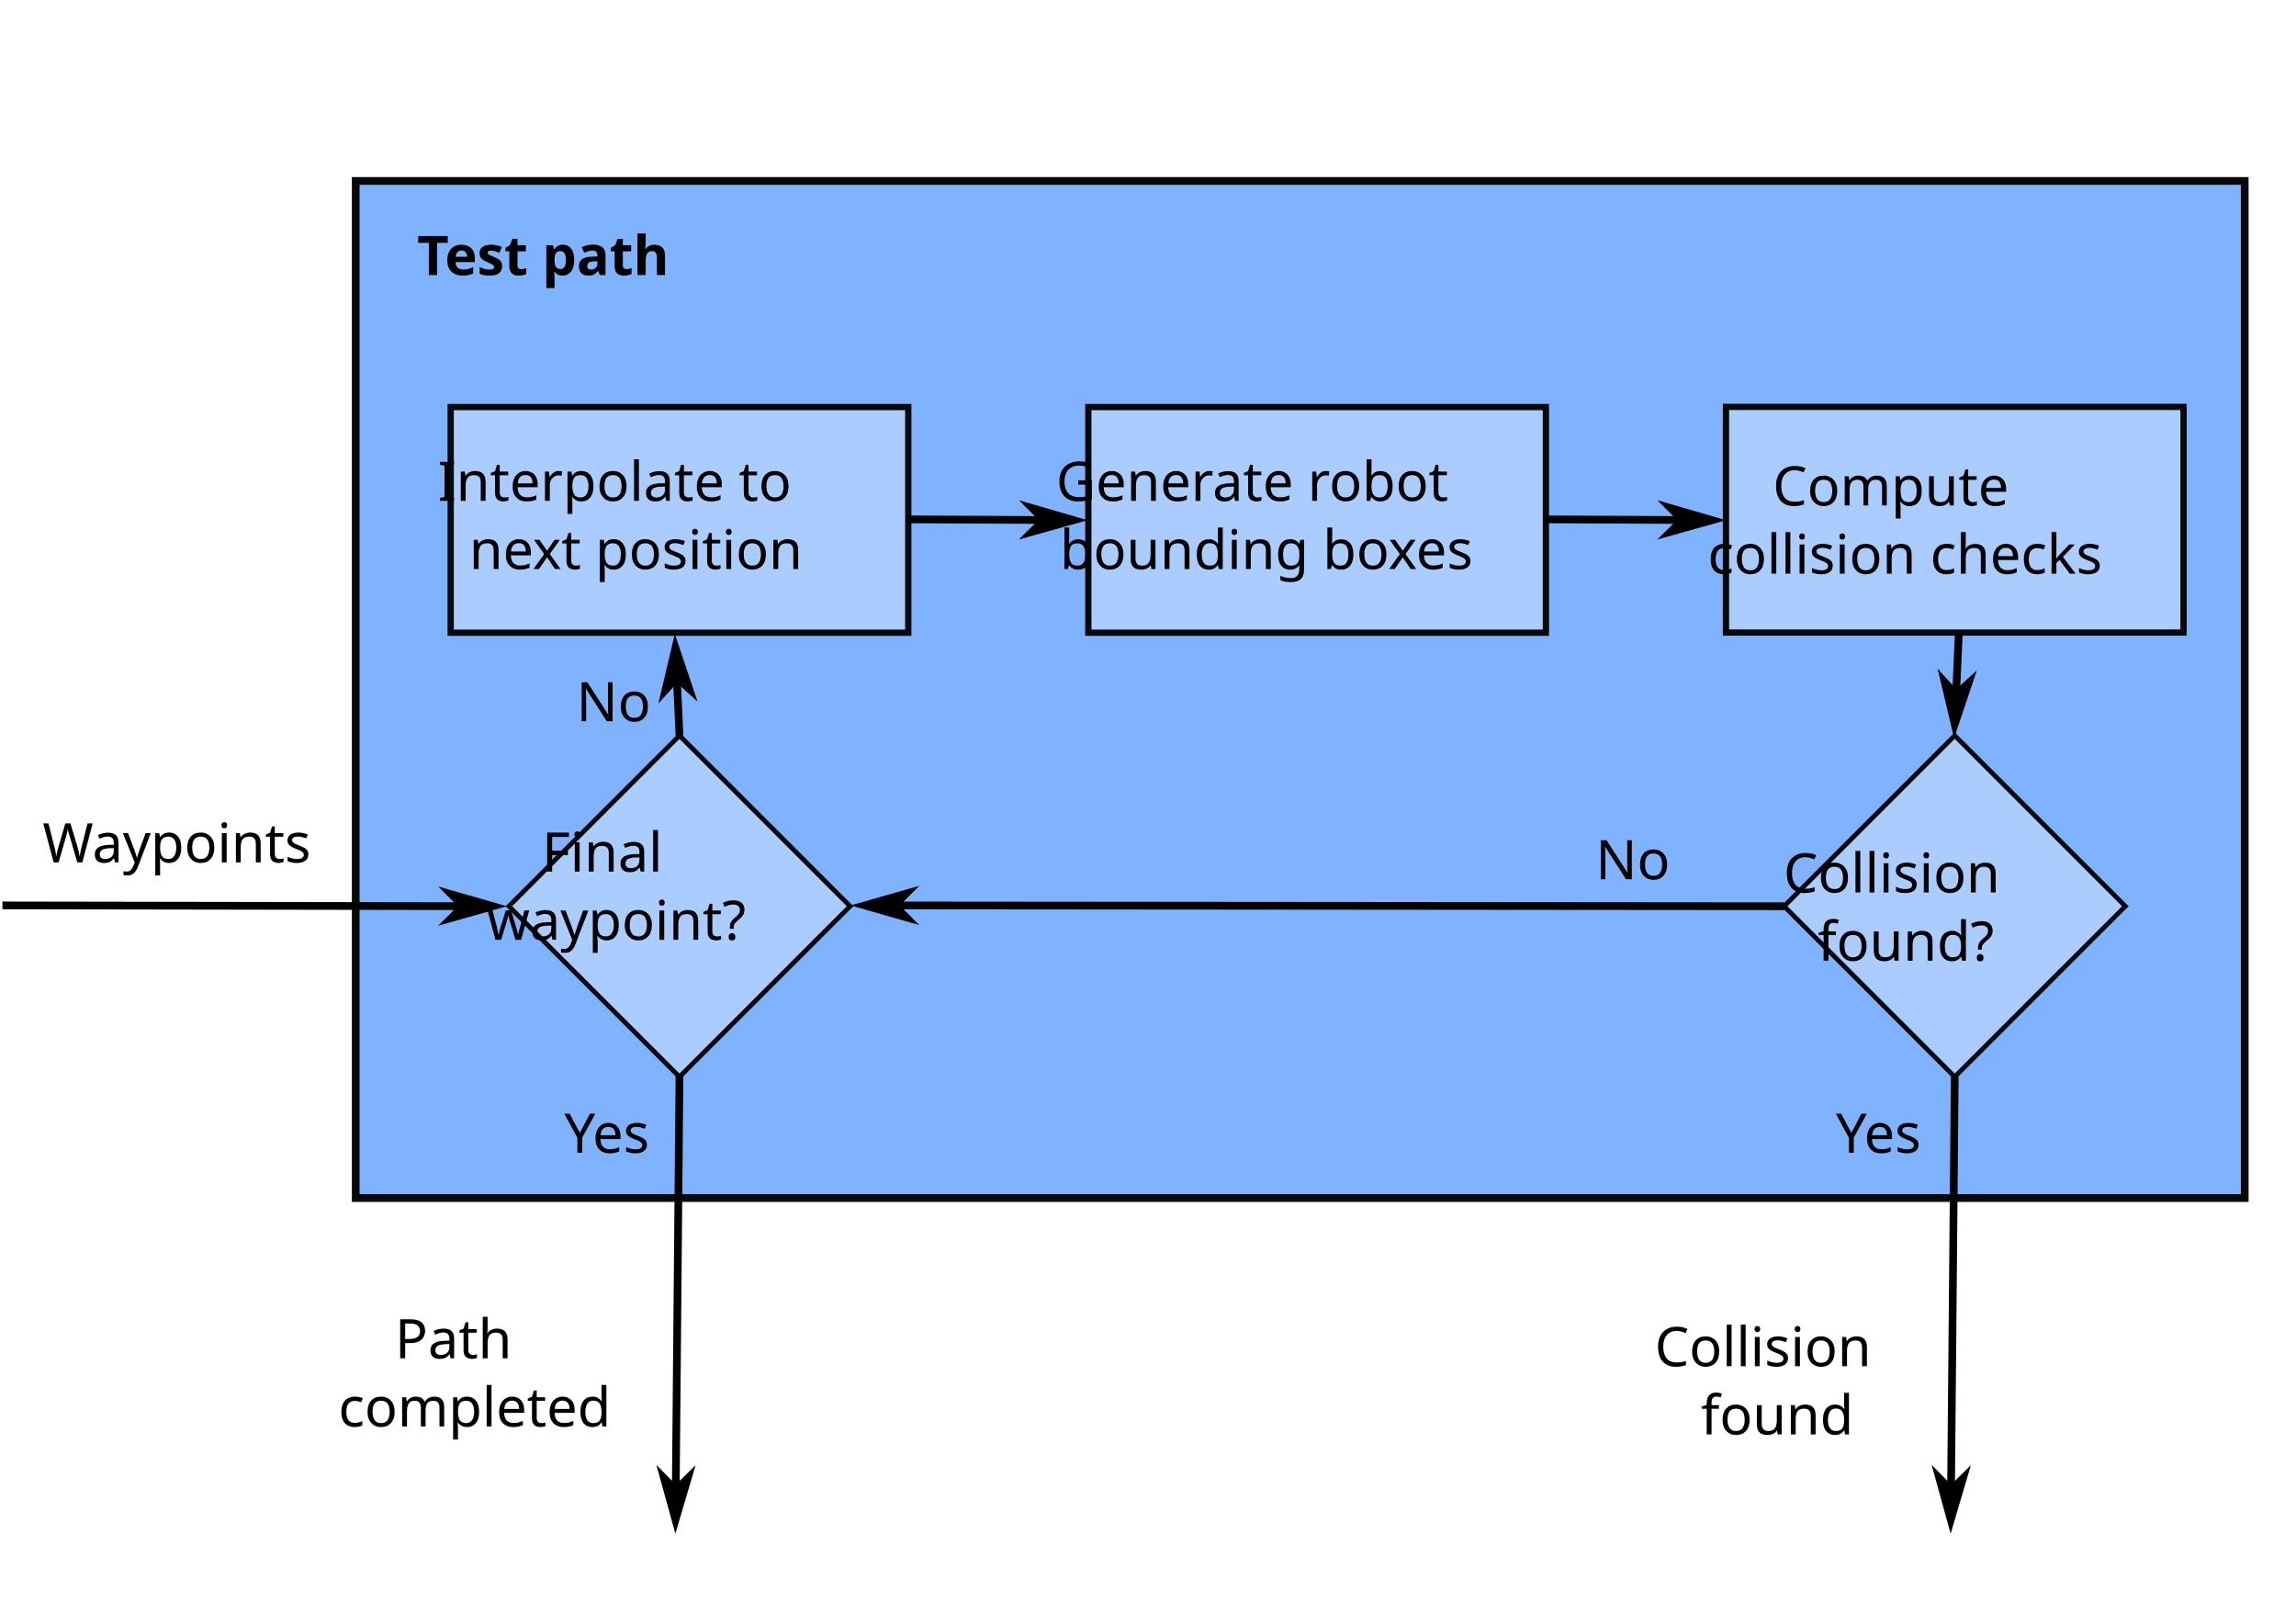
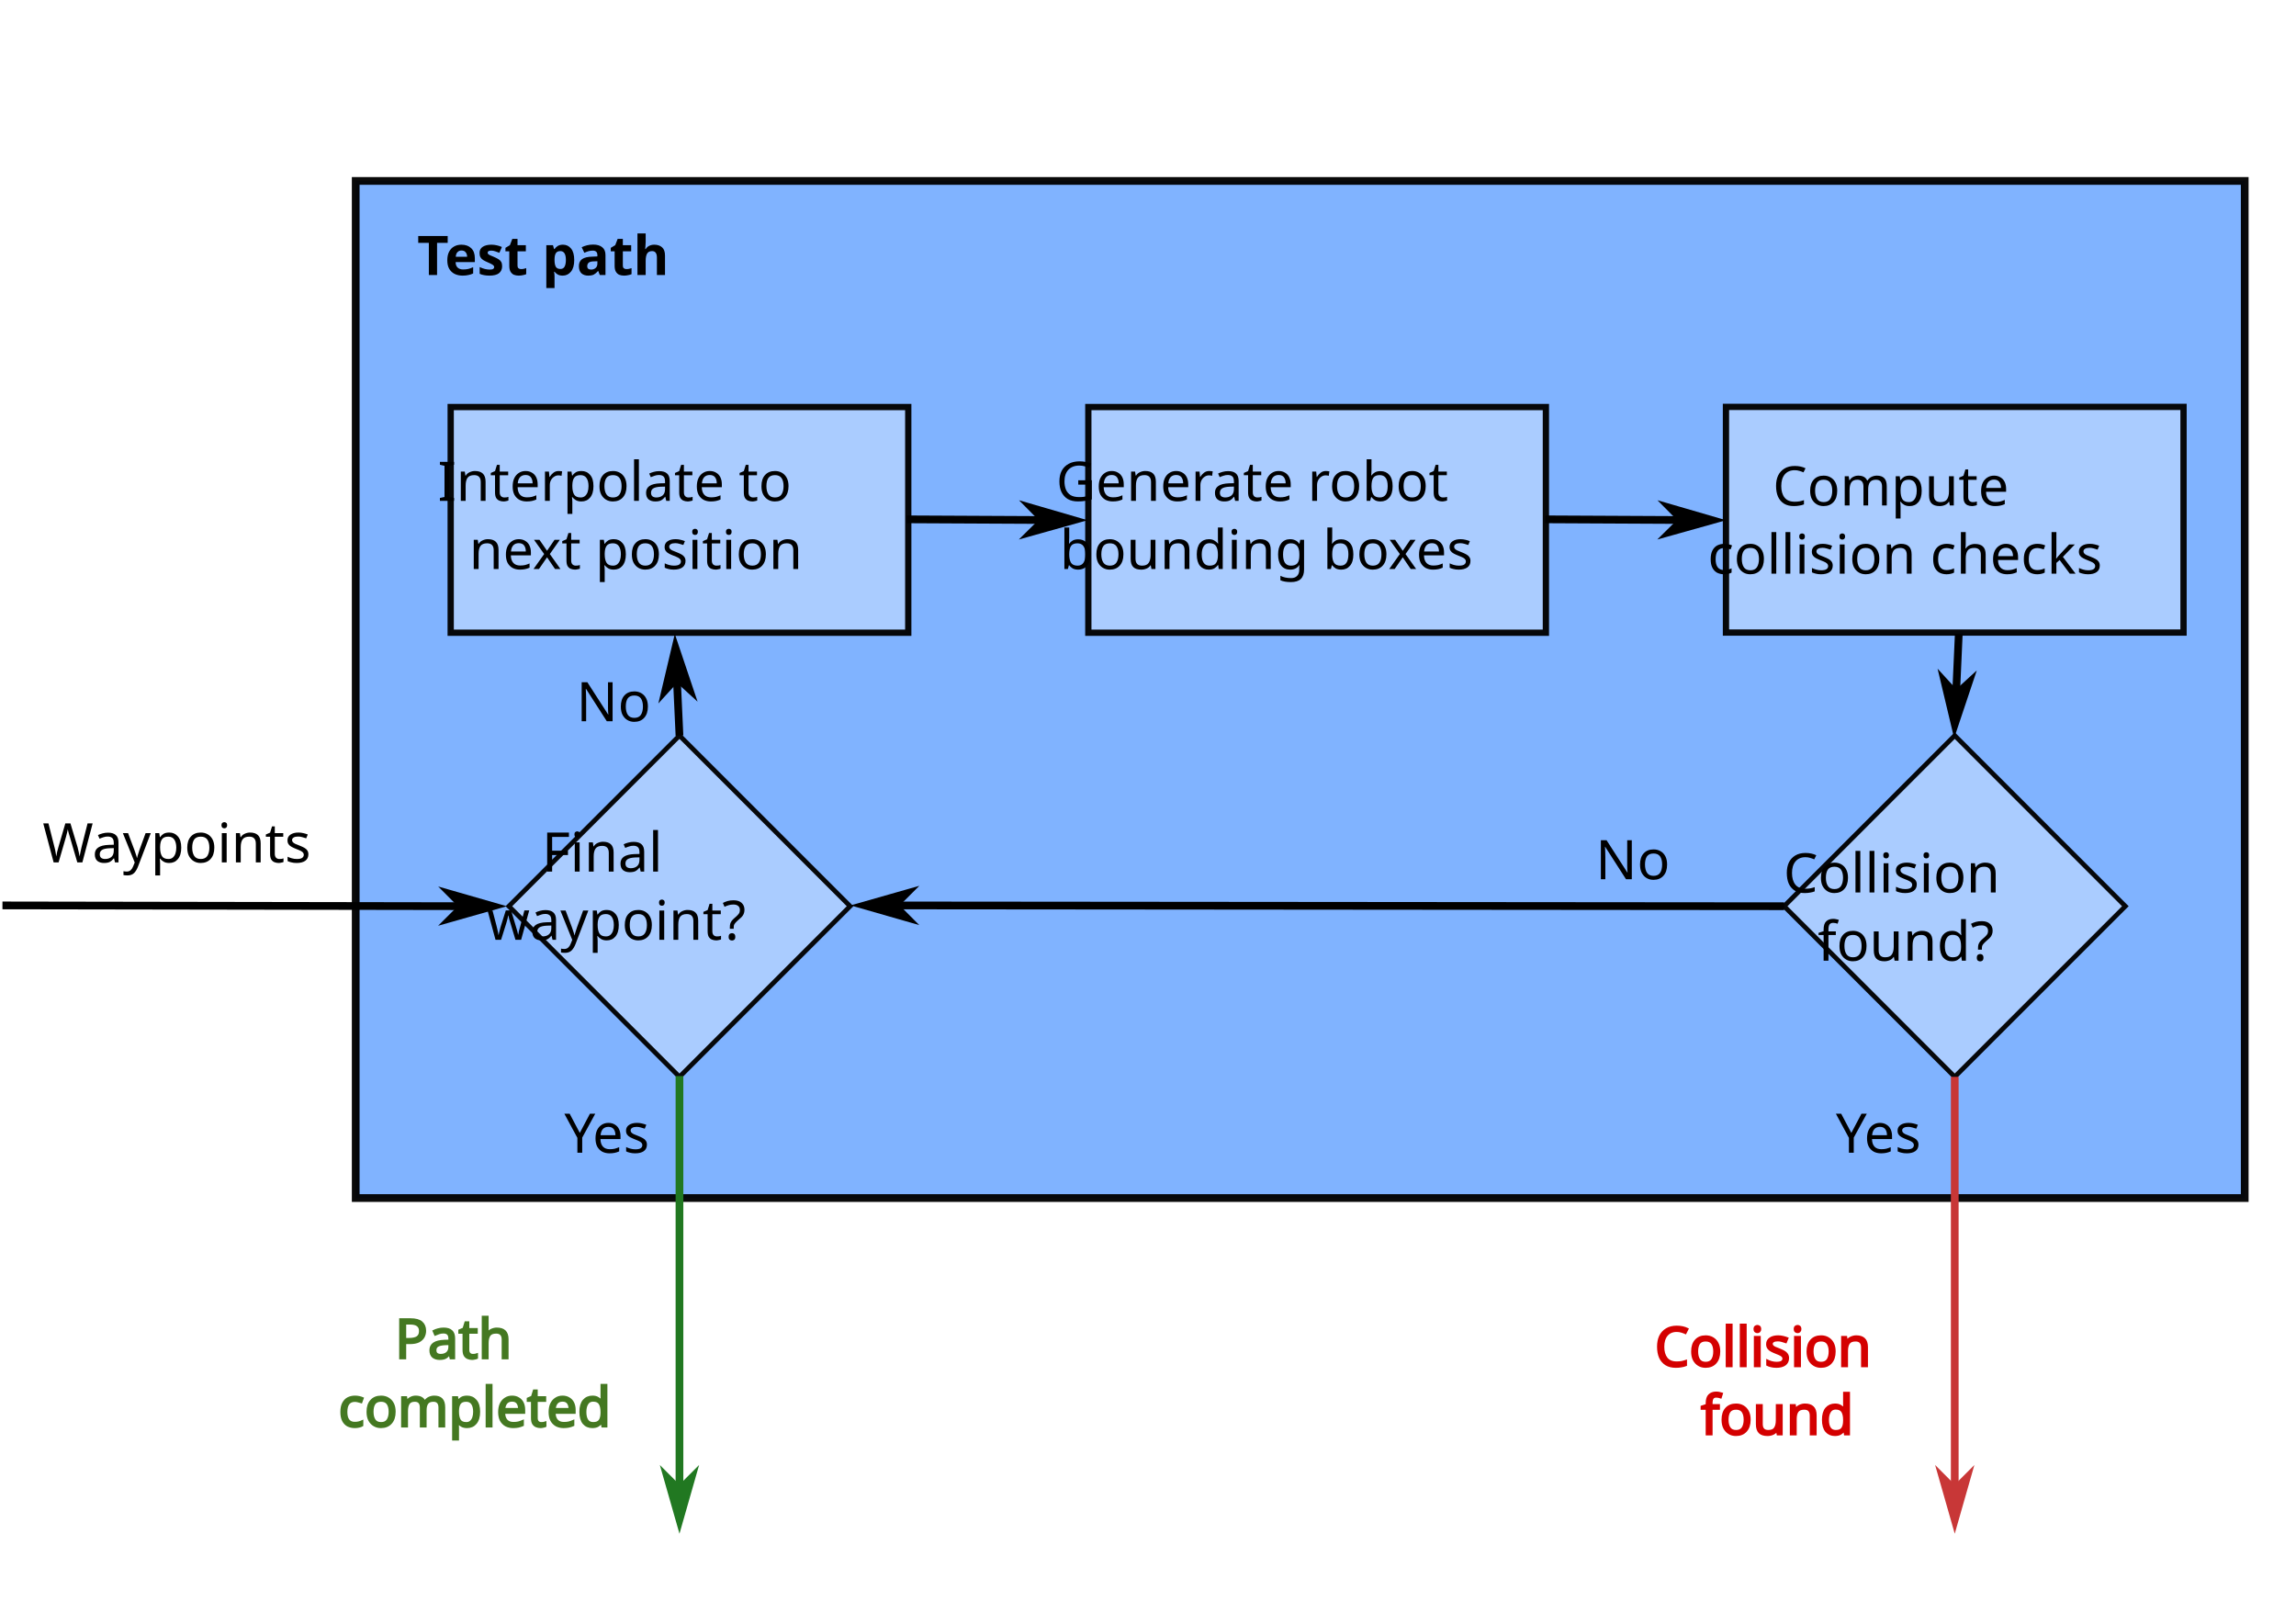
<svg xmlns="http://www.w3.org/2000/svg" width="297mm" height="210mm" viewBox="0 0 297 210" version="1.1" id="svg33598">
  <defs id="defs33595">
    <marker style="overflow:visible;" id="Arrow1Mend" refX="0.0" refY="0.0" orient="auto">
      <path transform="scale(0.4) rotate(180) translate(10,0)" style="fill-rule:evenodd;fill:context-stroke;stroke:context-stroke;stroke-width:1.0pt;" d="M 0.0,0.0 L 5.0,-5.0 L -12.5,0.0 L 5.0,5.0 L 0.0,0.0 z " id="path110481" />
    </marker>
    <marker style="overflow:visible;" id="marker110742" refX="0.0" refY="0.0" orient="auto">
      <path transform="scale(0.8) rotate(180) translate(12.5,0)" style="fill-rule:evenodd;fill:context-stroke;stroke:context-stroke;stroke-width:1.0pt;" d="M 0.0,0.0 L 5.0,-5.0 L -12.5,0.0 L 5.0,5.0 L 0.0,0.0 z " id="path110740" />
    </marker>
    <marker style="overflow:visible;" id="Arrow1Lend" refX="0.0" refY="0.0" orient="auto">
      <path transform="scale(0.8) rotate(180) translate(12.5,0)" style="fill-rule:evenodd;fill:context-stroke;stroke:context-stroke;stroke-width:1.0pt;" d="M 0.0,0.0 L 5.0,-5.0 L -12.5,0.0 L 5.0,5.0 L 0.0,0.0 z " id="path110475" />
    </marker>
    <rect x="518.651" y="365.08" width="744.749" height="50.442" id="rect44235" />
    <marker style="overflow:visible" id="Arrow1Mend-1" refX="0" refY="0" orient="auto">
      <path transform="matrix(-0.4,0,0,-0.4,-4,0)" style="fill:context-stroke;fill-rule:evenodd;stroke:context-stroke;stroke-width:1pt" d="M 0,0 5,-5 -12.5,0 5,5 Z" id="path110481-1" />
    </marker>
    <marker style="overflow:visible" id="Arrow1Mend-3" refX="0" refY="0" orient="auto">
      <path transform="matrix(-0.4,0,0,-0.4,-4,0)" style="fill:context-stroke;fill-rule:evenodd;stroke:context-stroke;stroke-width:1pt" d="M 0,0 5,-5 -12.5,0 5,5 Z" id="path110481-4" />
    </marker>
    <marker style="overflow:visible" id="Arrow1Mend-9" refX="0" refY="0" orient="auto">
      <path transform="matrix(-0.4,0,0,-0.4,-4,0)" style="fill:context-stroke;fill-rule:evenodd;stroke:context-stroke;stroke-width:1pt" d="M 0,0 5,-5 -12.5,0 5,5 Z" id="path110481-19" />
    </marker>
    <marker style="overflow:visible" id="Arrow1Mend-1-9" refX="0" refY="0" orient="auto">
      <path transform="matrix(-0.4,0,0,-0.4,-4,0)" style="fill:context-stroke;fill-rule:evenodd;stroke:context-stroke;stroke-width:1pt" d="M 0,0 5,-5 -12.5,0 5,5 Z" id="path110481-1-3" />
    </marker>
    <marker style="overflow:visible" id="Arrow1Mend-9-8" refX="0" refY="0" orient="auto">
      <path transform="matrix(-0.4,0,0,-0.4,-4,0)" style="fill:context-stroke;fill-rule:evenodd;stroke:context-stroke;stroke-width:1pt" d="M 0,0 5,-5 -12.5,0 5,5 Z" id="path110481-19-0" />
    </marker>
    <marker style="overflow:visible" id="Arrow1Mend-9-8-6" refX="0" refY="0" orient="auto">
      <path transform="matrix(-0.4,0,0,-0.4,-4,0)" style="fill:context-stroke;fill-rule:evenodd;stroke:context-stroke;stroke-width:1pt" d="M 0,0 5,-5 -12.5,0 5,5 Z" id="path110481-19-0-6" />
    </marker>
    <marker style="overflow:visible" id="Arrow1Mend-9-8-0" refX="0" refY="0" orient="auto">
      <path transform="matrix(-0.4,0,0,-0.4,-4,0)" style="fill:context-stroke;fill-rule:evenodd;stroke:context-stroke;stroke-width:1pt" d="M 0,0 5,-5 -12.5,0 5,5 Z" id="path110481-19-0-0" />
    </marker>
    <marker style="overflow:visible" id="Arrow1Mend-1-2" refX="0" refY="0" orient="auto">
      <path transform="matrix(-0.4,0,0,-0.4,-4,0)" style="fill:context-stroke;fill-rule:evenodd;stroke:context-stroke;stroke-width:1pt" d="M 0,0 5,-5 -12.5,0 5,5 Z" id="path110481-1-6" />
    </marker>
  </defs>
  <g id="layer3">
    <g id="g103430" transform="translate(-6.377157,16.09234)">
      <g id="g103423">
        <rect style="fill:#80b3ff;stroke:#000000;stroke-width:1;stroke-opacity:0.959" id="rect96306" width="244.353" height="131.548" x="52.39" y="7.308" />
      </g>
      <g id="g101540">
        <text xml:space="preserve" style="font-size:7.056px;line-height:1.25;font-family:Sans;-inkscape-font-specification:'Sans, Normal';font-variant-ligatures:none;word-spacing:0px;stroke-width:0.265" x="60.335" y="19.478" id="text101536">
          <tspan id="tspan101534" style="font-weight:bold;stroke-width:0.265" x="60.335" y="19.478">Test path</tspan>
        </text>
      </g>
    </g>
  </g>
  <g id="layer2" />
  <g id="layer1">
    <text xml:space="preserve" style="font-size:7.056px;line-height:1.25;font-family:Sans;-inkscape-font-specification:'Sans, Normal';font-variant-ligatures:none;word-spacing:0px;stroke-width:0.265" x="129.207" y="21.891" id="text37133">
      <tspan style="text-align:center;text-anchor:middle;stroke-width:0.265" x="129.207" y="21.891" id="tspan49701" />
    </text>
    <text xml:space="preserve" transform="scale(0.2645833)" id="text44233" style="line-height:1.25;font-family:Sans;font-size:26.667px;-inkscape-font-specification:'Sans, Normal';font-variant-ligatures:none;word-spacing:0px;white-space:pre;shape-inside:url(#rect44235)" />
    <g id="g103588" transform="translate(71.57911,21.44706)">
      <rect style="fill:#aaccff;stroke:#000000;stroke-width:0.811;stroke-opacity:0.959" id="rect88903" width="59.189" height="29.189" x="69.201" y="31.197" />
      <text xml:space="preserve" style="font-size:7.056px;line-height:1.25;font-family:Sans;-inkscape-font-specification:'Sans, Normal';font-variant-ligatures:none;word-spacing:0px;stroke-width:0.265" x="98.648" y="43.328" id="text34627">
        <tspan style="text-align:center;text-anchor:middle;stroke-width:0.265" x="98.648" y="43.328" id="tspan34629">Generate robot</tspan>
        <tspan style="text-align:center;text-anchor:middle;stroke-width:0.265" x="98.648" y="52.148" id="tspan34633">bounding boxes</tspan>
      </text>
    </g>
    <g id="g97158" transform="translate(51.91851,24.96048)">
      <rect style="fill:#aaccff;stroke:#000000;stroke-width:0.811;stroke-opacity:0.959" id="rect88903-0" width="59.189" height="29.189" x="171.344" y="27.663" />
      <text xml:space="preserve" style="font-size:7.056px;line-height:1.25;font-family:Sans;-inkscape-font-specification:'Sans, Normal';font-variant-ligatures:none;word-spacing:0px;stroke-width:0.265" x="200.916" y="40.416" id="text54319">
        <tspan id="tspan54317" style="text-align:center;text-anchor:middle;stroke-width:0.265" x="200.916" y="40.416">Compute</tspan>
        <tspan style="text-align:center;text-anchor:middle;stroke-width:0.265" x="200.916" y="49.236" id="tspan89313">collision checks</tspan>
      </text>
    </g>
    <g id="g97165" transform="translate(-11.12982,-23.83246)">
      <rect style="fill:#aaccff;stroke:#000000;stroke-width:0.811;stroke-opacity:0.959" id="rect88903-0-2" width="59.189" height="29.189" x="69.429" y="76.476" />
      <text xml:space="preserve" style="font-size:7.056px;line-height:1.25;font-family:Sans;-inkscape-font-specification:'Sans, Normal';font-variant-ligatures:none;word-spacing:0px;stroke-width:0.265" x="99.799" y="88.608" id="text60555">
        <tspan id="tspan60553" style="text-align:center;text-anchor:middle;stroke-width:0.265" x="99.799" y="88.608">Interpolate to </tspan>
        <tspan style="text-align:center;text-anchor:middle;stroke-width:0.265" x="99.799" y="97.427" id="tspan60557">next position</tspan>
      </text>
    </g>
    <g id="g103581" transform="translate(-96.49173,27.09389)">
      <g id="g113224">
        <rect style="fill:#aaccff;stroke:#000000;stroke-width:0.609;stroke-opacity:0.959" id="rect88903-0-1-9" width="31.211" height="31.211" x="178.493" y="-82.268" transform="rotate(45)" />
        <text xml:space="preserve" style="font-size:7.056px;line-height:1.25;font-family:Sans;-inkscape-font-specification:'Sans, Normal';font-variant-ligatures:none;word-spacing:0px;stroke-width:0.265" x="184.484" y="85.633" id="text62915">
          <tspan id="tspan62913" style="text-align:center;text-anchor:middle;stroke-width:0.265" x="184.484" y="85.633">Final</tspan>
          <tspan style="text-align:center;text-anchor:middle;stroke-width:0.265" x="184.484" y="94.452" id="tspan62917">waypoint?</tspan>
        </text>
      </g>
    </g>
    <g id="g103462" transform="translate(12.22709,25.16054)">
      <rect style="fill:#aaccff;stroke:#000000;stroke-width:0.609;stroke-opacity:0.959" id="rect88903-0-1" width="31.211" height="31.211" x="219.63" y="-120.671" transform="rotate(45)" />
      <text xml:space="preserve" style="font-size:7.056px;line-height:1.25;font-family:Sans;-inkscape-font-specification:'Sans, Normal';font-variant-ligatures:none;word-spacing:0px;stroke-width:0.265" x="240.731" y="90.265" id="text72285">
        <tspan id="tspan72283" style="text-align:center;text-anchor:middle;stroke-width:0.265" x="240.731" y="90.265">Collision</tspan>
        <tspan style="text-align:center;text-anchor:middle;stroke-width:0.265" x="240.731" y="99.084" id="tspan72287">found?</tspan>
      </text>
    </g>
    <text xml:space="preserve" style="font-size:7.056px;line-height:1.25;font-family:Sans;-inkscape-font-specification:'Sans, Normal';font-variant-ligatures:none;word-spacing:0px;stroke-width:0.265" x="237.479" y="149.085" id="text76581">
      <tspan id="tspan76579" style="stroke-width:0.265" x="237.479" y="149.085">Yes</tspan>
    </text>
    <text xml:space="preserve" style="font-size:7.056px;line-height:1.25;font-family:Sans;-inkscape-font-specification:'Sans, Normal';font-variant-ligatures:none;word-spacing:0px;stroke-width:0.265" x="73" y="149.085" id="text77641">
      <tspan id="tspan77639" style="stroke-width:0.265" x="73" y="149.085">Yes</tspan>
    </text>
    <text xml:space="preserve" style="font-size:7.056px;line-height:1.25;font-family:Sans;-inkscape-font-specification:'Sans, Normal';font-variant-ligatures:none;word-spacing:0px;stroke-width:0.265" x="74.554" y="93.283" id="text78791">
      <tspan id="tspan78789" style="stroke-width:0.265" x="74.554" y="93.283">No</tspan>
    </text>
    <text xml:space="preserve" style="font-size:7.056px;line-height:1.25;font-family:Sans;-inkscape-font-specification:'Sans, Normal';font-variant-ligatures:none;word-spacing:0px;stroke-width:0.265" x="206.393" y="113.716" id="text80687">
      <tspan id="tspan80685" style="stroke-width:0.265" x="206.393" y="113.716">No</tspan>
    </text>
-     <text xml:space="preserve" style="font-size:7.056px;line-height:1.25;font-family:Sans;-inkscape-font-specification:'Sans, Normal';font-variant-ligatures:none;word-spacing:0px;stroke-width:0.265" x="234.472" y="176.697" id="text83001">
-       <tspan id="tspan82999" style="text-align:center;text-anchor:middle;stroke-width:0.265" x="234.472" y="176.697">Collision</tspan>
-       <tspan style="text-align:center;text-anchor:middle;stroke-width:0.265" x="234.472" y="185.516" id="tspan83003">found</tspan>
+     <text xml:space="preserve" style="font-size:7.056px;line-height:1.25;font-family:Sans;-inkscape-font-specification:'Sans, Normal';font-variant-ligatures:none;word-spacing:0px;stroke-width:0.265;fill:#d40000;stroke:#d40000" x="234.472" y="176.697" id="text83001">
+       <tspan id="tspan82999" style="text-align:center;text-anchor:middle;stroke-width:0.265;fill:#d40000;stroke:#d40000" x="234.472" y="176.697">Collision</tspan>
+       <tspan style="text-align:center;text-anchor:middle;stroke-width:0.265;fill:#d40000;stroke:#d40000" x="234.472" y="185.516" id="tspan83003">found</tspan>
    </text>
-     <text xml:space="preserve" style="font-size:7.056px;line-height:1.25;font-family:Sans;-inkscape-font-specification:'Sans, Normal';font-variant-ligatures:none;word-spacing:0px;stroke-width:0.265" x="65.984" y="175.674" id="text83733">
-       <tspan id="tspan83731" style="text-align:center;text-anchor:middle;stroke-width:0.265" x="65.984" y="175.674">Path </tspan>
-       <tspan style="text-align:center;text-anchor:middle;stroke-width:0.265" x="65.984" y="184.493" id="tspan83735">completed</tspan>
+     <text xml:space="preserve" style="font-size:7.056px;line-height:1.25;font-family:Sans;-inkscape-font-specification:'Sans, Normal';font-variant-ligatures:none;word-spacing:0px;stroke-width:0.265;stroke:#447821;fill:#447821" x="65.984" y="175.674" id="text83733">
+       <tspan id="tspan83731" style="text-align:center;text-anchor:middle;stroke-width:0.265;stroke:#447821;fill:#447821" x="65.984" y="175.674">Path </tspan>
+       <tspan style="text-align:center;text-anchor:middle;stroke-width:0.265;stroke:#447821;fill:#447821" x="65.984" y="184.493" id="tspan83735">completed</tspan>
    </text>
    <path style="fill:none;stroke:#000000;stroke-width:1;stroke-linecap:butt;stroke-linejoin:miter;stroke-miterlimit:4;stroke-dasharray:none;stroke-opacity:1;marker-end:url(#Arrow1Mend)" d="M 0.317,117.1 63.593,117.204" id="path110390" />
    <path style="fill:none;stroke:#000000;stroke-width:1;stroke-linecap:butt;stroke-linejoin:miter;stroke-miterlimit:4;stroke-dasharray:none;stroke-opacity:1;marker-end:url(#Arrow1Mend-1)" d="m 117.304,67.168 21.413,0.105" id="path110390-0" />
    <path style="fill:none;stroke:#000000;stroke-width:1;stroke-linecap:butt;stroke-linejoin:miter;stroke-miterlimit:4;stroke-dasharray:none;stroke-opacity:1;marker-end:url(#Arrow1Mend-1-2)" d="M 230.787,117.205 112.001,117.1" id="path110390-0-7" />
    <path style="fill:none;stroke:#000000;stroke-width:1;stroke-linecap:butt;stroke-linejoin:miter;stroke-miterlimit:4;stroke-dasharray:none;stroke-opacity:1;marker-end:url(#Arrow1Mend-1-9)" d="m 199.893,67.168 21.413,0.105" id="path110390-0-3" />
    <path style="fill:none;stroke:#000000;stroke-width:1;stroke-linecap:butt;stroke-linejoin:miter;stroke-miterlimit:4;stroke-dasharray:none;stroke-opacity:1;marker-end:url(#Arrow1Mend-9)" d="M 87.894,95.135 87.381,83.956" id="path110390-6" />
    <path style="fill:none;stroke:#000000;stroke-width:1;stroke-linecap:butt;stroke-linejoin:miter;stroke-miterlimit:4;stroke-dasharray:none;stroke-opacity:1;marker-end:url(#Arrow1Mend-9-8)" d="m 253.377,82.001 -0.513,11.504" id="path110390-6-5" />
-     <path style="fill:none;stroke:#000000;stroke-width:1;stroke-linecap:butt;stroke-linejoin:miter;stroke-miterlimit:4;stroke-dasharray:none;stroke-opacity:1;marker-end:url(#Arrow1Mend-9-8-6)" d="m 252.857,139.274 -0.513,57.117" id="path110390-6-5-4" />
-     <path style="fill:none;stroke:#000000;stroke-width:1;stroke-linecap:butt;stroke-linejoin:miter;stroke-miterlimit:4;stroke-dasharray:none;stroke-opacity:1;marker-end:url(#Arrow1Mend-9-8-0)" d="m 87.894,139.169 -0.513,57.221" id="path110390-6-5-46" />
+     <path style="fill:none;stroke:#c83737;stroke-width:1;stroke-linecap:butt;stroke-linejoin:miter;stroke-miterlimit:4;stroke-dasharray:none;stroke-opacity:1;marker-end:url(#Arrow1Mend-9-8-6)" d="m 252.857,139.274 v 57.117" id="path110390-6-5-4" />
+     <path style="fill:#5fd35f;stroke:#217821;stroke-width:1;stroke-linecap:butt;stroke-linejoin:miter;stroke-miterlimit:4;stroke-dasharray:none;stroke-opacity:1;marker-end:url(#Arrow1Mend-9-8-0)" d="m 87.894,139.169 v 57.221" id="path110390-6-5-46" />
    <text xml:space="preserve" style="font-size:7.056px;line-height:1.25;font-family:Sans;-inkscape-font-specification:'Sans, Normal';font-variant-ligatures:none;word-spacing:0px;stroke-width:0.265" x="5.517" y="111.537" id="text112449">
      <tspan id="tspan112447" style="stroke-width:0.265" x="5.517" y="111.537">Waypoints</tspan>
    </text>
  </g>
</svg>
